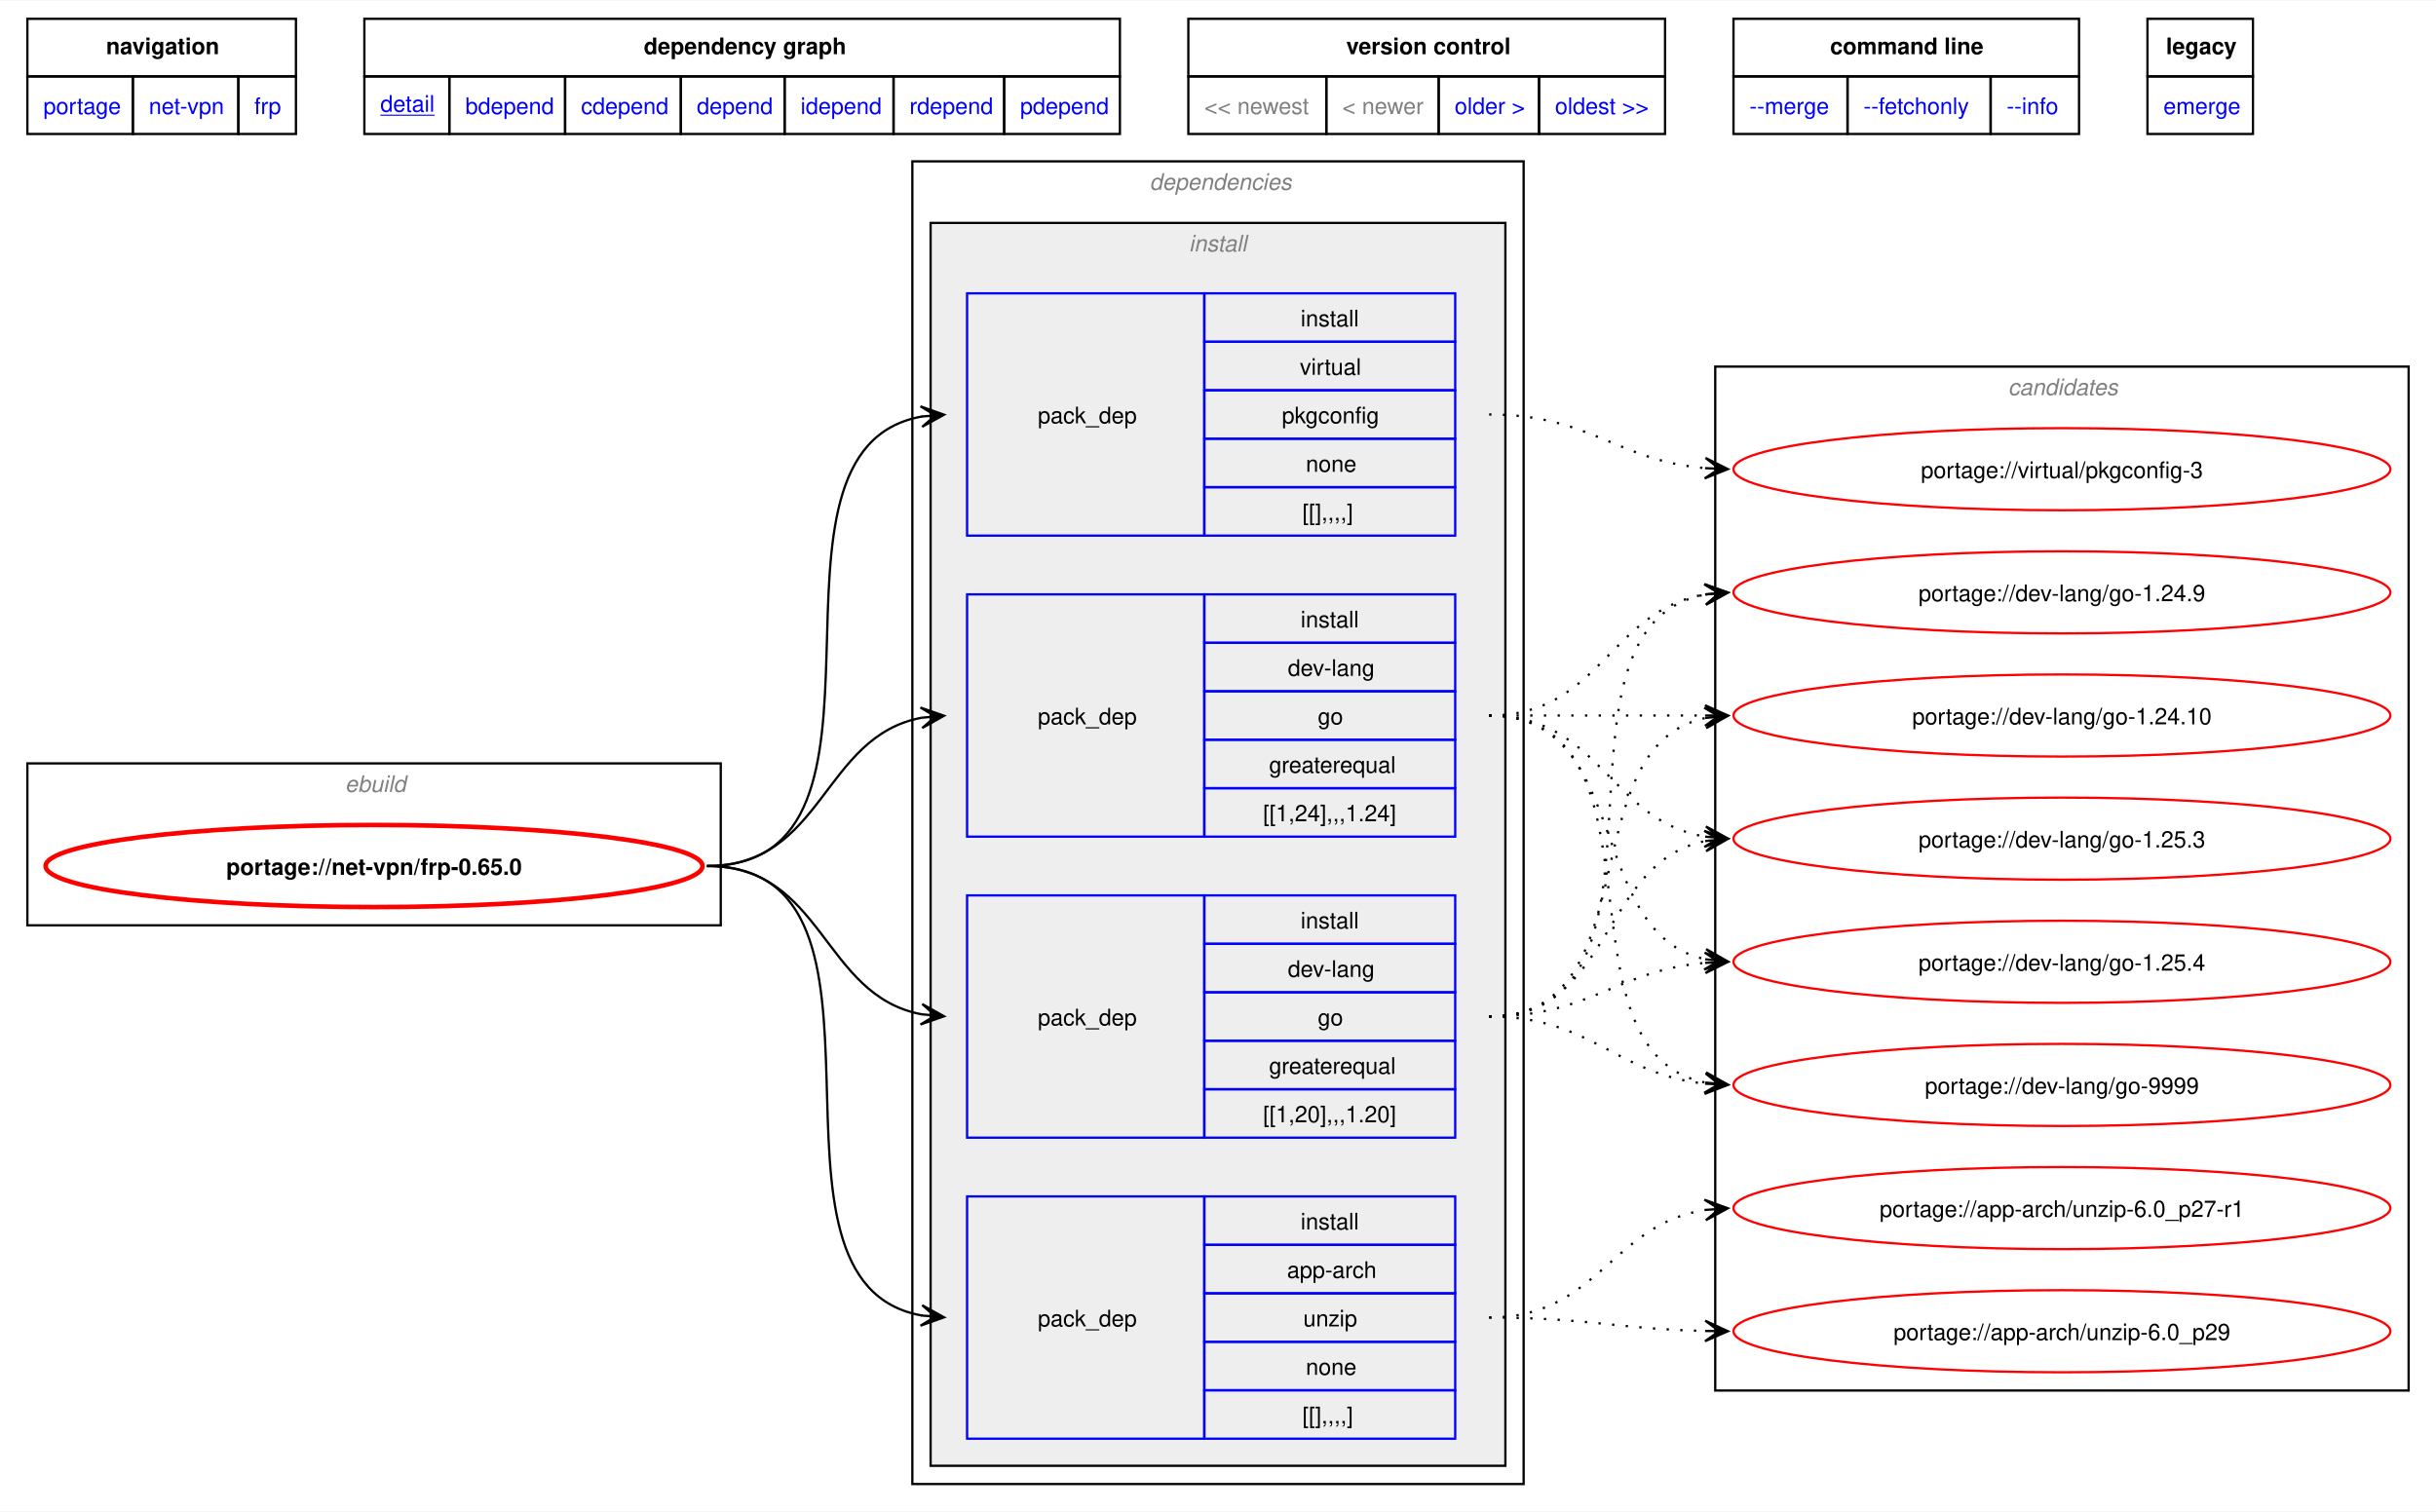
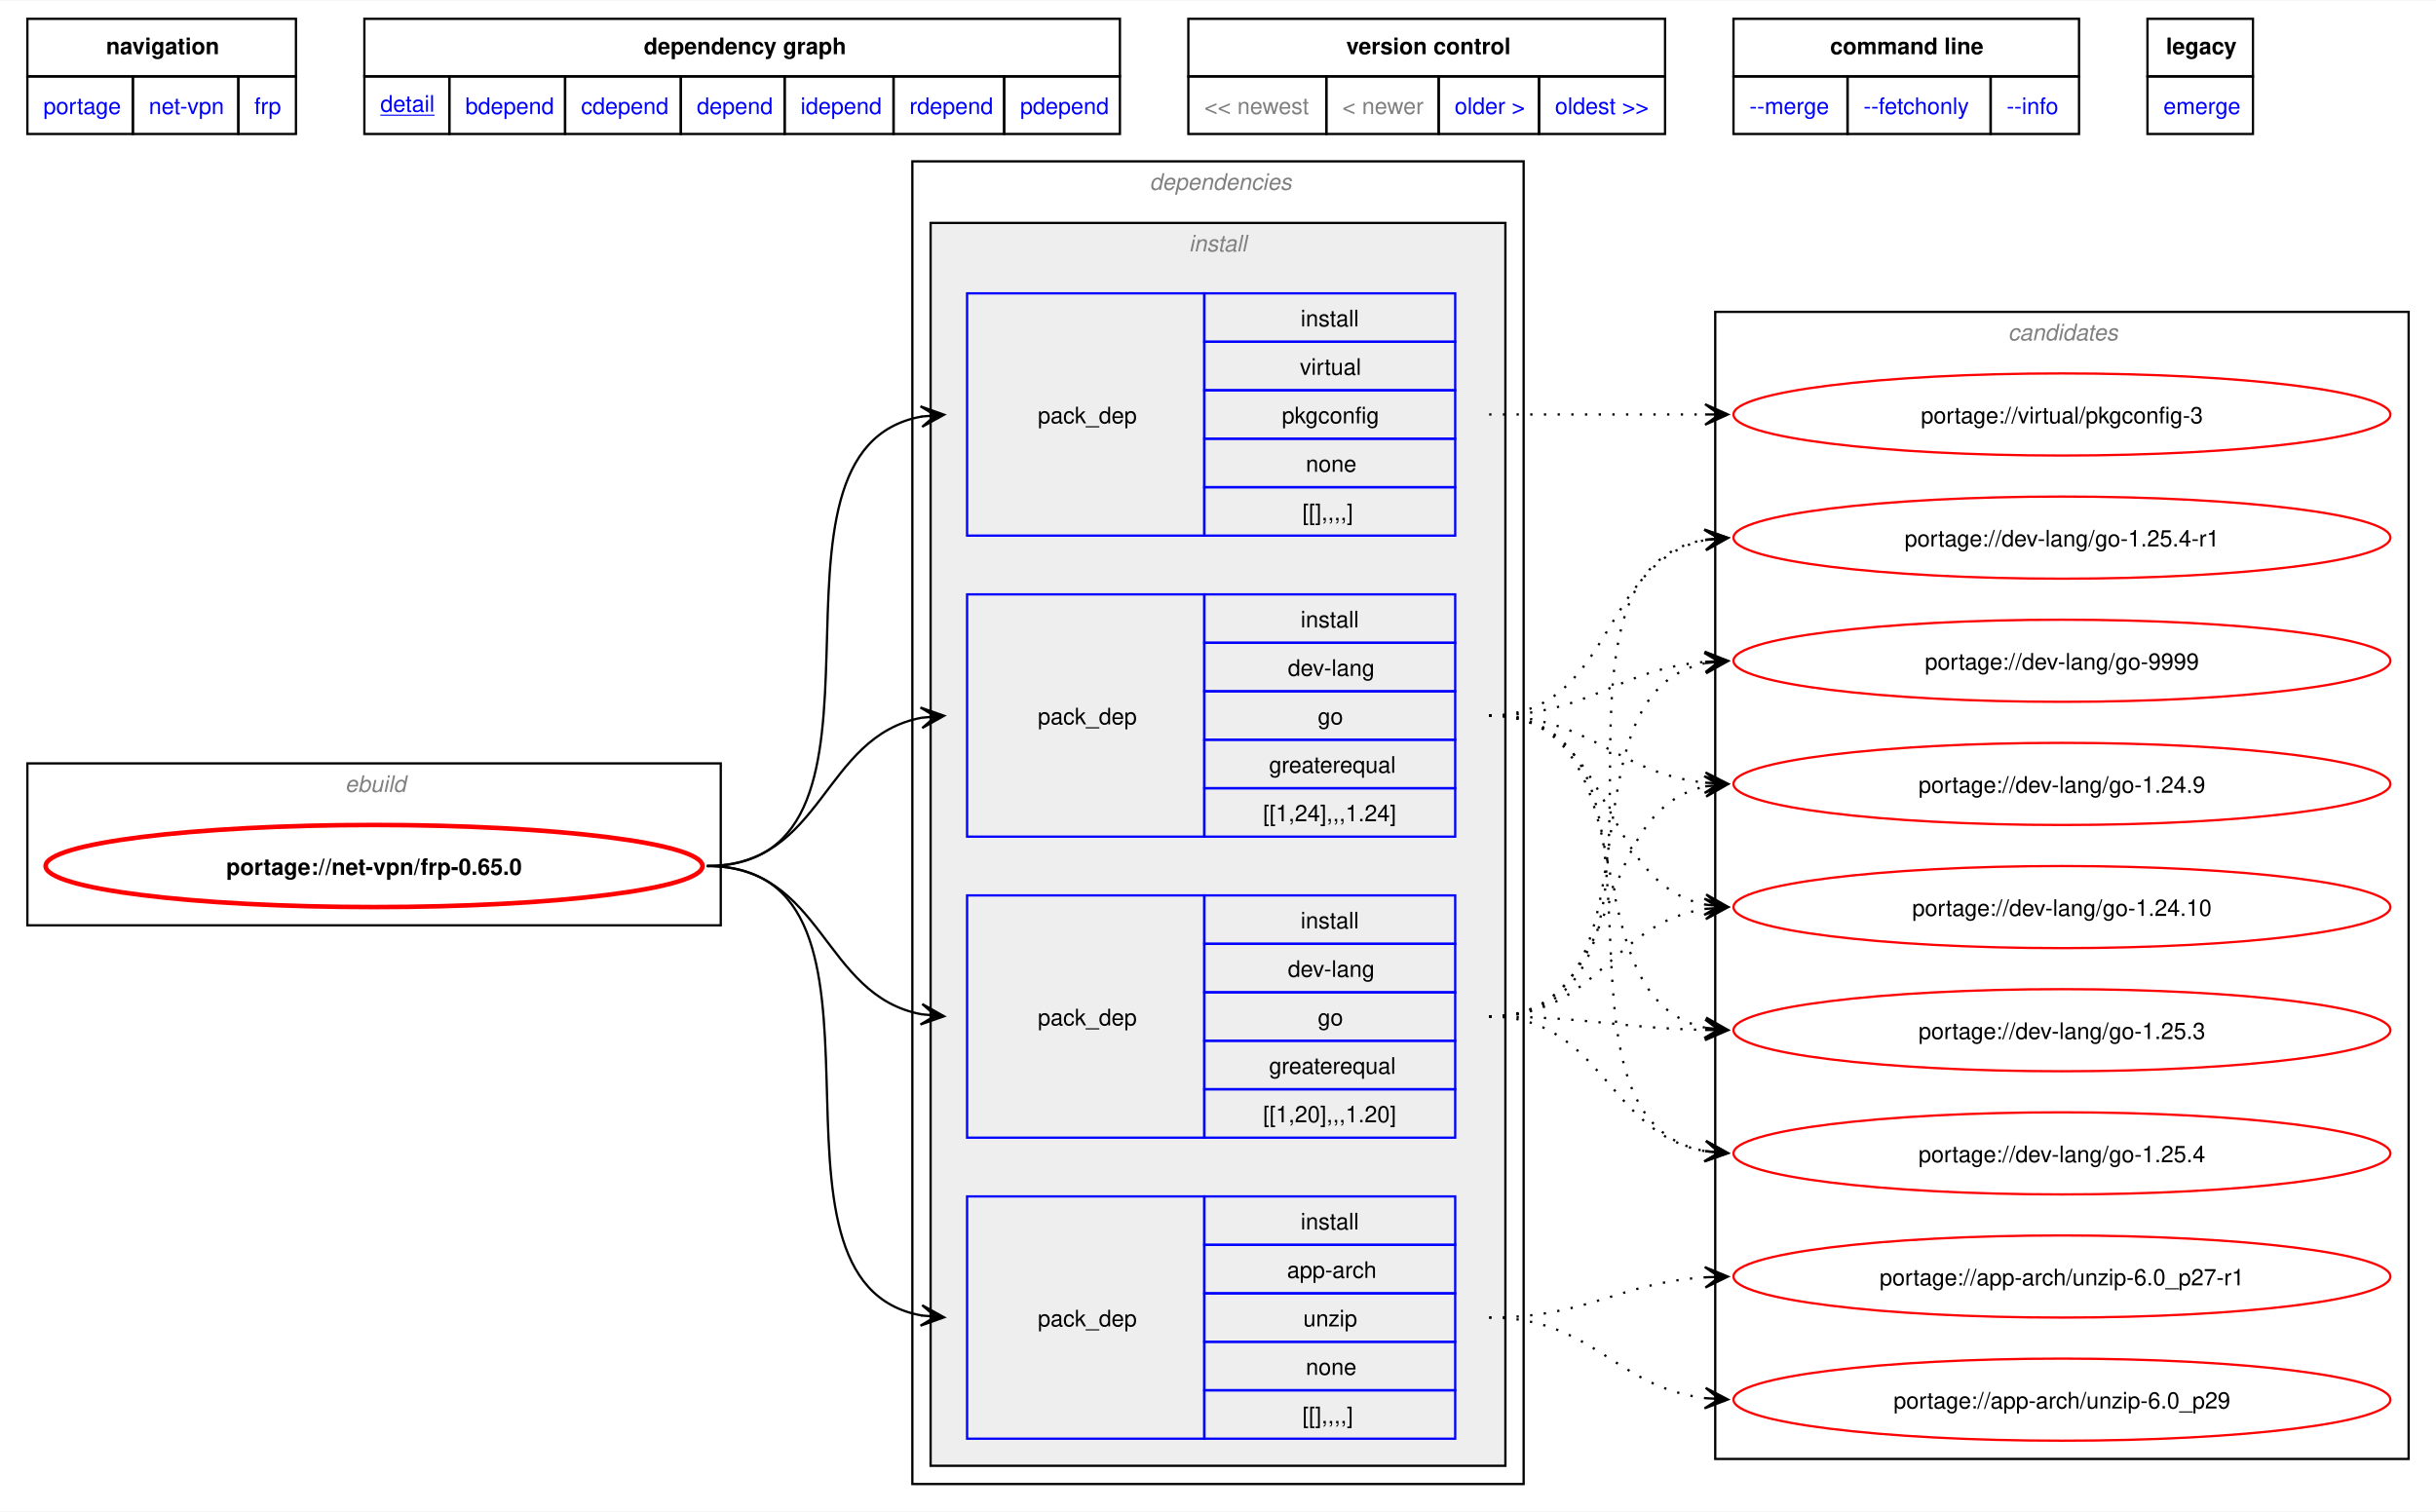
<svg xmlns="http://www.w3.org/2000/svg" xmlns:xlink="http://www.w3.org/1999/xlink" width="1068pt" height="663pt" viewBox="0.00 0.00 1068.00 662.50">
  <g id="graph0" class="graph" transform="scale(1 1) rotate(0) translate(4 658.5)">
    <polygon fill="white" stroke="none" points="-4,4 -4,-658.5 1064,-658.5 1064,4 -4,4" />
    <polygon fill="none" stroke="black" points="8,-625.25 8,-650.5 125.75,-650.5 125.75,-625.25 8,-625.25" />
    <text text-anchor="start" x="42.5" y="-635" font-family="Helvetica,sans-Serif" font-weight="bold" font-size="10.00">navigation</text>
    <polygon fill="none" stroke="black" points="155.75,-625.25 155.75,-650.5 487,-650.5 487,-625.25 155.75,-625.25" />
    <text text-anchor="start" x="278.25" y="-635" font-family="Helvetica,sans-Serif" font-weight="bold" font-size="10.00">dependency graph</text>
    <polygon fill="none" stroke="black" points="517,-625.25 517,-650.5 726,-650.5 726,-625.25 517,-625.25" />
    <text text-anchor="start" x="586.25" y="-635" font-family="Helvetica,sans-Serif" font-weight="bold" font-size="10.00">version control</text>
    <polygon fill="none" stroke="black" points="756,-625.25 756,-650.5 907.5,-650.5 907.5,-625.25 756,-625.25" />
    <text text-anchor="start" x="798.38" y="-635" font-family="Helvetica,sans-Serif" font-weight="bold" font-size="10.00">command line</text>
    <polygon fill="none" stroke="black" points="937.5,-625.25 937.5,-650.5 983.75,-650.5 983.75,-625.25 937.5,-625.25" />
    <text text-anchor="start" x="945.62" y="-635" font-family="Helvetica,sans-Serif" font-weight="bold" font-size="10.00">legacy</text>
    <g id="a_graph0_0">
      <a xlink:href="../index.html" xlink:title="repository">
        <polygon fill="none" stroke="black" points="8,-600 8,-625.25 54.25,-625.25 54.25,-600 8,-600" />
        <text text-anchor="start" x="15" y="-608.75" font-family="Helvetica,sans-Serif" font-size="10.00" fill="blue">portage</text>
      </a>
    </g>
    <g id="a_graph0_1">
      <a xlink:href="./index.html" xlink:title="repository">
        <polygon fill="none" stroke="black" points="54.25,-600 54.25,-625.25 100.5,-625.25 100.5,-600 54.25,-600" />
        <text text-anchor="start" x="61.25" y="-608.75" font-family="Helvetica,sans-Serif" font-size="10.00" fill="blue">net-vpn</text>
      </a>
    </g>
    <g id="a_graph0_2">
      <a xlink:href="./frp.html" xlink:title="repository">
        <polygon fill="none" stroke="black" points="100.5,-600 100.5,-625.25 125.75,-625.25 125.75,-600 100.5,-600" />
        <text text-anchor="start" x="107.5" y="-608.75" font-family="Helvetica,sans-Serif" font-size="10.00" fill="blue">frp</text>
      </a>
    </g>
    <g id="a_graph0_3">
      <a xlink:href="../net-vpn/frp-0.65.0.svg" xlink:title="portage://net-vpn/frp-0.65.0">
        <polygon fill="none" stroke="black" points="155.75,-600 155.75,-625.25 193,-625.25 193,-600 155.75,-600" />
        <text text-anchor="start" x="162.75" y="-609.75" font-family="Helvetica,sans-Serif" text-decoration="underline" font-size="10.00" fill="blue">detail</text>
      </a>
    </g>
    <g id="a_graph0_4">
      <a xlink:href="../net-vpn/frp-0.65.0-bdepend.svg" xlink:title="portage://net-vpn/frp-0.65.0">
        <polygon fill="none" stroke="black" points="193,-600 193,-625.25 243.75,-625.25 243.75,-600 193,-600" />
        <text text-anchor="start" x="200" y="-608.75" font-family="Helvetica,sans-Serif" font-size="10.00" fill="blue">bdepend</text>
      </a>
    </g>
    <g id="a_graph0_5">
      <a xlink:href="../net-vpn/frp-0.65.0-cdepend.svg" xlink:title="portage://net-vpn/frp-0.65.0">
        <polygon fill="none" stroke="black" points="243.75,-600 243.75,-625.25 294.5,-625.25 294.5,-600 243.75,-600" />
        <text text-anchor="start" x="250.75" y="-608.75" font-family="Helvetica,sans-Serif" font-size="10.00" fill="blue">cdepend</text>
      </a>
    </g>
    <g id="a_graph0_6">
      <a xlink:href="../net-vpn/frp-0.65.0-depend.svg" xlink:title="portage://net-vpn/frp-0.65.0">
        <polygon fill="none" stroke="black" points="294.5,-600 294.5,-625.25 340,-625.25 340,-600 294.5,-600" />
        <text text-anchor="start" x="301.5" y="-608.75" font-family="Helvetica,sans-Serif" font-size="10.00" fill="blue">depend</text>
      </a>
    </g>
    <g id="a_graph0_7">
      <a xlink:href="../net-vpn/frp-0.65.0-idepend.svg" xlink:title="portage://net-vpn/frp-0.65.0">
        <polygon fill="none" stroke="black" points="340,-600 340,-625.25 387.75,-625.25 387.75,-600 340,-600" />
        <text text-anchor="start" x="347" y="-608.75" font-family="Helvetica,sans-Serif" font-size="10.00" fill="blue">idepend</text>
      </a>
    </g>
    <g id="a_graph0_8">
      <a xlink:href="../net-vpn/frp-0.65.0-rdepend.svg" xlink:title="portage://net-vpn/frp-0.65.0">
        <polygon fill="none" stroke="black" points="387.75,-600 387.75,-625.25 436.25,-625.25 436.25,-600 387.75,-600" />
        <text text-anchor="start" x="394.75" y="-608.75" font-family="Helvetica,sans-Serif" font-size="10.00" fill="blue">rdepend</text>
      </a>
    </g>
    <g id="a_graph0_9">
      <a xlink:href="../net-vpn/frp-0.65.0-pdepend.svg" xlink:title="portage://net-vpn/frp-0.65.0">
        <polygon fill="none" stroke="black" points="436.25,-600 436.25,-625.25 487,-625.25 487,-600 436.25,-600" />
        <text text-anchor="start" x="443.25" y="-608.75" font-family="Helvetica,sans-Serif" font-size="10.00" fill="blue">pdepend</text>
      </a>
    </g>
    <polygon fill="none" stroke="black" points="517,-600 517,-625.25 577.5,-625.25 577.5,-600 517,-600" />
    <text text-anchor="start" x="524" y="-608.75" font-family="Helvetica,sans-Serif" font-size="10.00" fill="gray">&lt;&lt; newest</text>
    <polygon fill="none" stroke="black" points="577.5,-600 577.5,-625.25 626.75,-625.25 626.75,-600 577.5,-600" />
    <text text-anchor="start" x="584.5" y="-608.75" font-family="Helvetica,sans-Serif" font-size="10.00" fill="gray">&lt; newer</text>
    <g id="a_graph0_10">
      <a xlink:href="../net-vpn/frp-0.61.1.svg" xlink:title="portage://net-vpn/frp-0.61.1">
        <polygon fill="none" stroke="black" points="626.75,-600 626.75,-625.25 670.75,-625.25 670.75,-600 626.75,-600" />
        <text text-anchor="start" x="633.75" y="-608.75" font-family="Helvetica,sans-Serif" font-size="10.00" fill="blue">older &gt;</text>
      </a>
    </g>
    <g id="a_graph0_11">
      <a xlink:href="../net-vpn/frp-0.56.0.svg" xlink:title="portage://net-vpn/frp-0.56.0">
        <polygon fill="none" stroke="black" points="670.75,-600 670.75,-625.25 726,-625.25 726,-600 670.75,-600" />
        <text text-anchor="start" x="677.75" y="-608.75" font-family="Helvetica,sans-Serif" font-size="10.00" fill="blue">oldest &gt;&gt;</text>
      </a>
    </g>
    <g id="a_graph0_12">
      <a xlink:href="../net-vpn/frp-0.65.0-merge.svg" xlink:title="portage://net-vpn/frp-0.65.0">
        <polygon fill="none" stroke="black" points="756,-600 756,-625.25 806,-625.25 806,-600 756,-600" />
        <text text-anchor="start" x="763" y="-608.75" font-family="Helvetica,sans-Serif" font-size="10.00" fill="blue">--merge </text>
      </a>
    </g>
    <g id="a_graph0_13">
      <a xlink:href="../net-vpn/frp-0.65.0-fetchonly.svg" xlink:title="portage://net-vpn/frp-0.65.0">
        <polygon fill="none" stroke="black" points="806,-600 806,-625.25 868.75,-625.25 868.75,-600 806,-600" />
        <text text-anchor="start" x="813" y="-608.75" font-family="Helvetica,sans-Serif" font-size="10.00" fill="blue">--fetchonly </text>
      </a>
    </g>
    <g id="a_graph0_14">
      <a xlink:href="../net-vpn/frp-0.65.0-info.svg" xlink:title="portage://net-vpn/frp-0.65.0">
        <polygon fill="none" stroke="black" points="868.75,-600 868.75,-625.25 907.5,-625.25 907.5,-600 868.75,-600" />
        <text text-anchor="start" x="875.75" y="-608.75" font-family="Helvetica,sans-Serif" font-size="10.00" fill="blue">--info </text>
      </a>
    </g>
    <g id="a_graph0_15">
      <a xlink:href="../net-vpn/frp-0.65.0-emerge.svg" xlink:title="portage://net-vpn/frp-0.65.0">
        <polygon fill="none" stroke="black" points="937.5,-600 937.5,-625.25 983.75,-625.25 983.75,-600 937.5,-600" />
        <text text-anchor="start" x="944.5" y="-608.75" font-family="Helvetica,sans-Serif" font-size="10.00" fill="blue">emerge</text>
      </a>
    </g>
    <g id="clust1" class="cluster">
      <polygon fill="none" stroke="black" points="8,-253 8,-324 312,-324 312,-253 8,-253" />
      <text text-anchor="start" x="147.25" y="-311.5" font-family="Helvetica,sans-Serif" font-style="italic" font-size="10.00" fill="gray">ebuild</text>
    </g>
    <g id="clust2" class="cluster">
      <polygon fill="none" stroke="black" points="396,-8 396,-588 664,-588 664,-8 396,-8" />
      <text text-anchor="start" x="500" y="-575.5" font-family="Helvetica,sans-Serif" font-style="italic" font-size="10.00" fill="gray">dependencies</text>
    </g>
    <g id="clust3" class="cluster">
      <polygon fill="#eeeeee" stroke="black" points="404,-16 404,-561 656,-561 656,-16 404,-16" />
      <text text-anchor="start" x="517.25" y="-548.5" font-family="Helvetica,sans-Serif" font-style="italic" font-size="10.00" fill="gray">install</text>
    </g>
    <g id="clust10" class="cluster">
-       <polygon fill="none" stroke="black" points="748,-49 748,-498 1052,-498 1052,-49 748,-49" />
-       <text text-anchor="start" x="876.38" y="-485.5" font-family="Helvetica,sans-Serif" font-style="italic" font-size="10.00" fill="gray">candidates</text>
+       <polygon fill="none" stroke="black" points="748,-19 748,-522 1052,-522 1052,-19 748,-19" />
+       <text text-anchor="start" x="876.38" y="-509.5" font-family="Helvetica,sans-Serif" font-style="italic" font-size="10.00" fill="gray">candidates</text>
    </g>
    <g id="node1" class="node">
      <g id="a_node1">
        <a xlink:href="../net-vpn/frp-0.65.0.svg" xlink:title="portage://net-vpn/frp-0.65.0">
          <ellipse fill="none" stroke="red" stroke-width="2" cx="160" cy="-279" rx="144" ry="18" />
          <text text-anchor="middle" x="160" y="-275.12" font-family="Helvetica,sans-Serif" font-weight="bold" font-size="10.00">portage://net-vpn/frp-0.65.0</text>
        </a>
      </g>
    </g>
    <g id="node2" class="node">
      <polygon fill="none" stroke="blue" points="420,-27.88 420,-134.12 524,-134.12 524,-27.88 420,-27.88" />
      <text text-anchor="start" x="451" y="-77.12" font-family="Helvetica,sans-Serif" font-size="10.00">pack_dep</text>
      <polygon fill="none" stroke="blue" points="524,-112.88 524,-134.12 634,-134.12 634,-112.88 524,-112.88" />
      <text text-anchor="start" x="566.25" y="-119.62" font-family="Helvetica,sans-Serif" font-size="10.00">install</text>
      <polygon fill="none" stroke="blue" points="524,-91.62 524,-112.88 634,-112.88 634,-91.62 524,-91.62" />
      <text text-anchor="start" x="560.25" y="-98.38" font-family="Helvetica,sans-Serif" font-size="10.00">app-arch</text>
      <polygon fill="none" stroke="blue" points="524,-70.38 524,-91.62 634,-91.62 634,-70.38 524,-70.38" />
      <text text-anchor="start" x="567.38" y="-77.12" font-family="Helvetica,sans-Serif" font-size="10.00">unzip</text>
      <polygon fill="none" stroke="blue" points="524,-49.12 524,-70.38 634,-70.38 634,-49.12 524,-49.12" />
      <text text-anchor="start" x="568.5" y="-55.88" font-family="Helvetica,sans-Serif" font-size="10.00">none</text>
      <polygon fill="none" stroke="blue" points="524,-27.88 524,-49.12 634,-49.12 634,-27.88 524,-27.88" />
      <text text-anchor="start" x="567" y="-34.62" font-family="Helvetica,sans-Serif" font-size="10.00">[[],,,,]</text>
    </g>
    <g id="edge1" class="edge">
      <path fill="none" stroke="black" d="M305.98,-279C401.72,-279 318.53,-96.17 400.3,-81.88" />
      <polygon fill="black" stroke="black" points="409.9,-81.1 400.3,-86.4 406.13,-81.41 399.93,-81.91 399.93,-81.91 399.93,-81.91 406.13,-81.41 399.56,-77.43 409.9,-81.1" />
    </g>
    <g id="node3" class="node">
      <polygon fill="none" stroke="blue" points="420,-159.88 420,-266.12 524,-266.12 524,-159.88 420,-159.88" />
      <text text-anchor="start" x="451" y="-209.12" font-family="Helvetica,sans-Serif" font-size="10.00">pack_dep</text>
      <polygon fill="none" stroke="blue" points="524,-244.88 524,-266.12 634,-266.12 634,-244.88 524,-244.88" />
      <text text-anchor="start" x="566.25" y="-251.62" font-family="Helvetica,sans-Serif" font-size="10.00">install</text>
      <polygon fill="none" stroke="blue" points="524,-223.62 524,-244.88 634,-244.88 634,-223.62 524,-223.62" />
      <text text-anchor="start" x="560.62" y="-230.38" font-family="Helvetica,sans-Serif" font-size="10.00">dev-lang</text>
      <polygon fill="none" stroke="blue" points="524,-202.38 524,-223.62 634,-223.62 634,-202.38 524,-202.38" />
      <text text-anchor="start" x="573.75" y="-209.12" font-family="Helvetica,sans-Serif" font-size="10.00">go</text>
      <polygon fill="none" stroke="blue" points="524,-181.12 524,-202.38 634,-202.38 634,-181.12 524,-181.12" />
      <text text-anchor="start" x="552.38" y="-187.88" font-family="Helvetica,sans-Serif" font-size="10.00">greaterequal</text>
      <polygon fill="none" stroke="blue" points="524,-159.88 524,-181.12 634,-181.12 634,-159.88 524,-159.88" />
      <text text-anchor="start" x="549.75" y="-166.62" font-family="Helvetica,sans-Serif" font-size="10.00">[[1,20],,,1.20]</text>
    </g>
    <g id="edge2" class="edge">
      <path fill="none" stroke="black" d="M305.98,-279C357.16,-279 356.38,-222.19 400.05,-213.98" />
      <polygon fill="black" stroke="black" points="409.9,-213.11 400.34,-218.48 406.13,-213.44 399.94,-213.99 399.94,-213.99 399.94,-213.99 406.13,-213.44 399.54,-209.51 409.9,-213.11" />
    </g>
    <g id="node4" class="node">
      <polygon fill="none" stroke="blue" points="420,-291.88 420,-398.12 524,-398.12 524,-291.88 420,-291.88" />
      <text text-anchor="start" x="451" y="-341.12" font-family="Helvetica,sans-Serif" font-size="10.00">pack_dep</text>
      <polygon fill="none" stroke="blue" points="524,-376.88 524,-398.12 634,-398.12 634,-376.88 524,-376.88" />
      <text text-anchor="start" x="566.25" y="-383.62" font-family="Helvetica,sans-Serif" font-size="10.00">install</text>
      <polygon fill="none" stroke="blue" points="524,-355.62 524,-376.88 634,-376.88 634,-355.62 524,-355.62" />
      <text text-anchor="start" x="560.62" y="-362.38" font-family="Helvetica,sans-Serif" font-size="10.00">dev-lang</text>
      <polygon fill="none" stroke="blue" points="524,-334.38 524,-355.62 634,-355.62 634,-334.38 524,-334.38" />
      <text text-anchor="start" x="573.75" y="-341.12" font-family="Helvetica,sans-Serif" font-size="10.00">go</text>
      <polygon fill="none" stroke="blue" points="524,-313.12 524,-334.38 634,-334.38 634,-313.12 524,-313.12" />
      <text text-anchor="start" x="552.38" y="-319.88" font-family="Helvetica,sans-Serif" font-size="10.00">greaterequal</text>
      <polygon fill="none" stroke="blue" points="524,-291.88 524,-313.12 634,-313.12 634,-291.88 524,-291.88" />
      <text text-anchor="start" x="549.75" y="-298.62" font-family="Helvetica,sans-Serif" font-size="10.00">[[1,24],,,1.24]</text>
    </g>
    <g id="edge3" class="edge">
      <path fill="none" stroke="black" d="M305.98,-279C357.16,-279 356.38,-335.81 400.05,-344.02" />
      <polygon fill="black" stroke="black" points="409.9,-344.89 399.54,-348.49 406.13,-344.56 399.94,-344.01 399.94,-344.01 399.94,-344.01 406.13,-344.56 400.34,-339.52 409.9,-344.89" />
    </g>
    <g id="node5" class="node">
      <polygon fill="none" stroke="blue" points="420,-423.88 420,-530.12 524,-530.12 524,-423.88 420,-423.88" />
      <text text-anchor="start" x="451" y="-473.12" font-family="Helvetica,sans-Serif" font-size="10.00">pack_dep</text>
      <polygon fill="none" stroke="blue" points="524,-508.88 524,-530.12 634,-530.12 634,-508.88 524,-508.88" />
      <text text-anchor="start" x="566.25" y="-515.62" font-family="Helvetica,sans-Serif" font-size="10.00">install</text>
      <polygon fill="none" stroke="blue" points="524,-487.62 524,-508.88 634,-508.88 634,-487.62 524,-487.62" />
      <text text-anchor="start" x="565.88" y="-494.38" font-family="Helvetica,sans-Serif" font-size="10.00">virtual</text>
      <polygon fill="none" stroke="blue" points="524,-466.38 524,-487.62 634,-487.62 634,-466.38 524,-466.38" />
      <text text-anchor="start" x="558" y="-473.12" font-family="Helvetica,sans-Serif" font-size="10.00">pkgconfig</text>
      <polygon fill="none" stroke="blue" points="524,-445.12 524,-466.38 634,-466.38 634,-445.12 524,-445.12" />
      <text text-anchor="start" x="568.5" y="-451.88" font-family="Helvetica,sans-Serif" font-size="10.00">none</text>
      <polygon fill="none" stroke="blue" points="524,-423.88 524,-445.12 634,-445.12 634,-423.88 524,-423.88" />
      <text text-anchor="start" x="567" y="-430.62" font-family="Helvetica,sans-Serif" font-size="10.00">[[],,,,]</text>
    </g>
    <g id="edge4" class="edge">
      <path fill="none" stroke="black" d="M305.98,-279C401.72,-279 318.53,-461.83 400.3,-476.12" />
      <polygon fill="black" stroke="black" points="409.9,-476.9 399.56,-480.57 406.13,-476.59 399.93,-476.09 399.93,-476.09 399.93,-476.09 406.13,-476.59 400.3,-471.6 409.9,-476.9" />
    </g>
    <g id="node6" class="node">
      <g id="a_node6">
        <a xlink:href="../app-arch/unzip-6.0_p29.svg" xlink:title="portage://app-arch/unzip-6.0_p29">
-           <ellipse fill="none" stroke="red" cx="900" cy="-75" rx="144" ry="18" />
-           <text text-anchor="middle" x="900" y="-71.12" font-family="Helvetica,sans-Serif" font-size="10.00">portage://app-arch/unzip-6.0_p29</text>
+           <ellipse fill="none" stroke="red" cx="900" cy="-45" rx="144" ry="18" />
+           <text text-anchor="middle" x="900" y="-41.12" font-family="Helvetica,sans-Serif" font-size="10.00">portage://app-arch/unzip-6.0_p29</text>
        </a>
      </g>
    </g>
    <g id="edge5" class="edge">
-       <path fill="none" stroke="black" stroke-dasharray="1,5" d="M648.89,-81C692.15,-81 705.49,-75.94 743.84,-75.11" />
-       <polygon fill="black" stroke="black" points="753.55,-75.01 743.6,-79.62 749.77,-75.05 743.55,-75.12 743.55,-75.12 743.55,-75.12 749.77,-75.05 743.5,-70.62 753.55,-75.01" />
+       <path fill="none" stroke="black" stroke-dasharray="1,5" d="M648.89,-81C694.61,-81 703.75,-50.53 743.61,-45.66" />
+       <polygon fill="black" stroke="black" points="753.55,-45.07 743.83,-50.15 749.77,-45.29 743.57,-45.66 743.57,-45.66 743.57,-45.66 749.77,-45.29 743.3,-41.17 753.55,-45.07" />
    </g>
    <g id="node7" class="node">
      <g id="a_node7">
        <a xlink:href="../app-arch/unzip-6.0_p27-r1.svg" xlink:title="portage://app-arch/unzip-6.0_p27-r1">
-           <ellipse fill="none" stroke="red" cx="900" cy="-129" rx="144" ry="18" />
-           <text text-anchor="middle" x="900" y="-125.12" font-family="Helvetica,sans-Serif" font-size="10.00">portage://app-arch/unzip-6.0_p27-r1</text>
+           <ellipse fill="none" stroke="red" cx="900" cy="-99" rx="144" ry="18" />
+           <text text-anchor="middle" x="900" y="-95.12" font-family="Helvetica,sans-Serif" font-size="10.00">portage://app-arch/unzip-6.0_p27-r1</text>
        </a>
      </g>
    </g>
    <g id="edge6" class="edge">
-       <path fill="none" stroke="black" stroke-dasharray="1,5" d="M648.89,-81C696.62,-81 702.43,-121.97 743.77,-128.21" />
-       <polygon fill="black" stroke="black" points="753.55,-128.91 743.25,-132.68 749.78,-128.64 743.58,-128.19 743.58,-128.19 743.58,-128.19 749.78,-128.64 743.9,-123.7 753.55,-128.91" />
+       <path fill="none" stroke="black" stroke-dasharray="1,5" d="M648.89,-81C692.7,-81 705.07,-96.17 743.73,-98.66" />
+       <polygon fill="black" stroke="black" points="753.55,-98.96 743.41,-103.15 749.77,-98.84 743.55,-98.65 743.55,-98.65 743.55,-98.65 749.77,-98.84 743.69,-94.15 753.55,-98.96" />
    </g>
    <g id="node8" class="node">
      <g id="a_node8">
        <a xlink:href="../dev-lang/go-9999.svg" xlink:title="portage://dev-lang/go-9999">
-           <ellipse fill="none" stroke="red" cx="900" cy="-183" rx="144" ry="18" />
-           <text text-anchor="middle" x="900" y="-179.12" font-family="Helvetica,sans-Serif" font-size="10.00">portage://dev-lang/go-9999</text>
+           <ellipse fill="none" stroke="red" cx="900" cy="-369" rx="144" ry="18" />
+           <text text-anchor="middle" x="900" y="-365.12" font-family="Helvetica,sans-Serif" font-size="10.00">portage://dev-lang/go-9999</text>
        </a>
      </g>
    </g>
    <g id="edge7" class="edge">
-       <path fill="none" stroke="black" stroke-dasharray="1,5" d="M648.89,-213C693.98,-213 704.35,-187.5 744.01,-183.52" />
-       <polygon fill="black" stroke="black" points="753.55,-183.06 743.78,-188.04 749.77,-183.24 743.56,-183.54 743.56,-183.54 743.56,-183.54 749.77,-183.24 743.34,-179.05 753.55,-183.06" />
+       <path fill="none" stroke="black" stroke-dasharray="1,5" d="M648.89,-213C728.75,-213 676.44,-354.72 743.91,-368" />
+       <polygon fill="black" stroke="black" points="753.55,-368.89 743.18,-372.46 749.79,-368.54 743.59,-367.97 743.59,-367.97 743.59,-367.97 749.79,-368.54 744.01,-363.49 753.55,-368.89" />
    </g>
    <g id="node9" class="node">
      <g id="a_node9">
-         <a xlink:href="../dev-lang/go-1.25.4.svg" xlink:title="portage://dev-lang/go-1.25.4">
-           <ellipse fill="none" stroke="red" cx="900" cy="-237" rx="144" ry="18" />
-           <text text-anchor="middle" x="900" y="-233.12" font-family="Helvetica,sans-Serif" font-size="10.00">portage://dev-lang/go-1.25.4</text>
+         <a xlink:href="../dev-lang/go-1.25.4-r1.svg" xlink:title="portage://dev-lang/go-1.25.4-r1">
+           <ellipse fill="none" stroke="red" cx="900" cy="-423" rx="144" ry="18" />
+           <text text-anchor="middle" x="900" y="-419.12" font-family="Helvetica,sans-Serif" font-size="10.00">portage://dev-lang/go-1.25.4-r1</text>
        </a>
      </g>
    </g>
    <g id="edge8" class="edge">
-       <path fill="none" stroke="black" stroke-dasharray="1,5" d="M648.89,-213C693.18,-213 704.72,-233.22 743.63,-236.54" />
-       <polygon fill="black" stroke="black" points="753.55,-236.95 743.37,-241.03 749.77,-236.79 743.56,-236.54 743.56,-236.54 743.56,-236.54 749.77,-236.79 743.74,-232.04 753.55,-236.95" />
+       <path fill="none" stroke="black" stroke-dasharray="1,5" d="M648.89,-213C749.43,-213 657.8,-407.31 743.7,-422.11" />
+       <polygon fill="black" stroke="black" points="753.55,-422.9 743.22,-426.59 749.78,-422.6 743.58,-422.1 743.58,-422.1 743.58,-422.1 749.78,-422.6 743.94,-417.61 753.55,-422.9" />
    </g>
    <g id="node10" class="node">
      <g id="a_node10">
-         <a xlink:href="../dev-lang/go-1.25.3.svg" xlink:title="portage://dev-lang/go-1.25.3">
-           <ellipse fill="none" stroke="red" cx="900" cy="-291" rx="144" ry="18" />
-           <text text-anchor="middle" x="900" y="-287.12" font-family="Helvetica,sans-Serif" font-size="10.00">portage://dev-lang/go-1.25.3</text>
+         <a xlink:href="../dev-lang/go-1.25.4.svg" xlink:title="portage://dev-lang/go-1.25.4">
+           <ellipse fill="none" stroke="red" cx="900" cy="-153" rx="144" ry="18" />
+           <text text-anchor="middle" x="900" y="-149.12" font-family="Helvetica,sans-Serif" font-size="10.00">portage://dev-lang/go-1.25.4</text>
        </a>
      </g>
    </g>
    <g id="edge9" class="edge">
-       <path fill="none" stroke="black" stroke-dasharray="1,5" d="M648.89,-213C703.34,-213 697.5,-280.7 743.71,-289.96" />
-       <polygon fill="black" stroke="black" points="753.55,-290.89 743.17,-294.43 749.79,-290.53 743.6,-289.95 743.6,-289.95 743.6,-289.95 749.79,-290.53 744.02,-285.47 753.55,-290.89" />
+       <path fill="none" stroke="black" stroke-dasharray="1,5" d="M648.89,-213C698.96,-213 700.71,-161.58 743.61,-153.94" />
+       <polygon fill="black" stroke="black" points="753.55,-153.1 743.97,-158.43 749.78,-153.42 743.59,-153.94 743.59,-153.94 743.59,-153.94 749.78,-153.42 743.21,-149.46 753.55,-153.1" />
    </g>
    <g id="node11" class="node">
      <g id="a_node11">
-         <a xlink:href="../dev-lang/go-1.24.10.svg" xlink:title="portage://dev-lang/go-1.24.10">
-           <ellipse fill="none" stroke="red" cx="900" cy="-345" rx="144" ry="18" />
-           <text text-anchor="middle" x="900" y="-341.12" font-family="Helvetica,sans-Serif" font-size="10.00">portage://dev-lang/go-1.24.10</text>
+         <a xlink:href="../dev-lang/go-1.25.3.svg" xlink:title="portage://dev-lang/go-1.25.3">
+           <ellipse fill="none" stroke="red" cx="900" cy="-207" rx="144" ry="18" />
+           <text text-anchor="middle" x="900" y="-203.12" font-family="Helvetica,sans-Serif" font-size="10.00">portage://dev-lang/go-1.25.3</text>
        </a>
      </g>
    </g>
    <g id="edge10" class="edge">
-       <path fill="none" stroke="black" stroke-dasharray="1,5" d="M648.89,-213C720.13,-213 683.92,-331.45 743.83,-343.94" />
-       <polygon fill="black" stroke="black" points="753.55,-344.88 743.16,-348.39 749.79,-344.52 743.6,-343.91 743.6,-343.91 743.6,-343.91 749.79,-344.52 744.04,-339.44 753.55,-344.88" />
+       <path fill="none" stroke="black" stroke-dasharray="1,5" d="M648.89,-213C692.15,-213 705.49,-207.94 743.84,-207.11" />
+       <polygon fill="black" stroke="black" points="753.55,-207.01 743.6,-211.62 749.77,-207.05 743.55,-207.12 743.55,-207.12 743.55,-207.12 749.77,-207.05 743.5,-202.62 753.55,-207.01" />
    </g>
    <g id="node12" class="node">
      <g id="a_node12">
-         <a xlink:href="../dev-lang/go-1.24.9.svg" xlink:title="portage://dev-lang/go-1.24.9">
-           <ellipse fill="none" stroke="red" cx="900" cy="-399" rx="144" ry="18" />
-           <text text-anchor="middle" x="900" y="-395.12" font-family="Helvetica,sans-Serif" font-size="10.00">portage://dev-lang/go-1.24.9</text>
+         <a xlink:href="../dev-lang/go-1.24.10.svg" xlink:title="portage://dev-lang/go-1.24.10">
+           <ellipse fill="none" stroke="red" cx="900" cy="-261" rx="144" ry="18" />
+           <text text-anchor="middle" x="900" y="-257.12" font-family="Helvetica,sans-Serif" font-size="10.00">portage://dev-lang/go-1.24.10</text>
        </a>
      </g>
    </g>
    <g id="edge11" class="edge">
-       <path fill="none" stroke="black" stroke-dasharray="1,5" d="M648.89,-213C740.11,-213 666.26,-384.06 743.94,-398.09" />
-       <polygon fill="black" stroke="black" points="753.55,-398.9 743.21,-402.54 749.78,-398.58 743.59,-398.06 743.59,-398.06 743.59,-398.06 749.78,-398.58 743.97,-393.57 753.55,-398.9" />
-     </g>
-     <g id="edge12" class="edge">
-       <path fill="none" stroke="black" stroke-dasharray="1,5" d="M648.89,-345C730.87,-345 674.62,-197.83 743.64,-184.03" />
-       <polygon fill="black" stroke="black" points="753.55,-183.11 744.01,-188.52 749.79,-183.46 743.6,-184.04 743.6,-184.04 743.6,-184.04 749.79,-183.46 743.18,-179.56 753.55,-183.11" />
-     </g>
-     <g id="edge13" class="edge">
-       <path fill="none" stroke="black" stroke-dasharray="1,5" d="M648.89,-345C712.17,-345 690.57,-249.29 743.9,-238.07" />
-       <polygon fill="black" stroke="black" points="753.55,-237.12 744.04,-242.58 749.79,-237.49 743.6,-238.1 743.6,-238.1 743.6,-238.1 749.79,-237.49 743.16,-233.62 753.55,-237.12" />
-     </g>
-     <g id="edge14" class="edge">
-       <path fill="none" stroke="black" stroke-dasharray="1,5" d="M648.89,-345C697.79,-345 701.62,-298.72 743.83,-291.85" />
-       <polygon fill="black" stroke="black" points="753.55,-291.09 743.93,-296.35 749.78,-291.39 743.58,-291.87 743.58,-291.87 743.58,-291.87 749.78,-291.39 743.23,-287.38 753.55,-291.09" />
-     </g>
-     <g id="edge15" class="edge">
-       <path fill="none" stroke="black" stroke-dasharray="1,5" d="M648.89,-345C692.08,-345 705.54,-345 743.86,-345" />
-       <polygon fill="black" stroke="black" points="753.55,-345 743.55,-349.5 749.77,-345 743.55,-345 743.55,-345 743.55,-345 749.77,-345 743.55,-340.5 753.55,-345" />
-     </g>
-     <g id="edge16" class="edge">
-       <path fill="none" stroke="black" stroke-dasharray="1,5" d="M648.89,-345C697.79,-345 701.62,-391.28 743.83,-398.15" />
-       <polygon fill="black" stroke="black" points="753.55,-398.91 743.23,-402.62 749.78,-398.61 743.58,-398.13 743.58,-398.13 743.58,-398.13 749.78,-398.61 743.93,-393.65 753.55,-398.91" />
+       <path fill="none" stroke="black" stroke-dasharray="1,5" d="M648.89,-213C696.62,-213 702.43,-253.97 743.77,-260.21" />
+       <polygon fill="black" stroke="black" points="753.55,-260.91 743.25,-264.68 749.78,-260.64 743.58,-260.19 743.58,-260.19 743.58,-260.19 749.78,-260.64 743.9,-255.7 753.55,-260.91" />
    </g>
    <g id="node13" class="node">
      <g id="a_node13">
+         <a xlink:href="../dev-lang/go-1.24.9.svg" xlink:title="portage://dev-lang/go-1.24.9">
+           <ellipse fill="none" stroke="red" cx="900" cy="-315" rx="144" ry="18" />
+           <text text-anchor="middle" x="900" y="-311.12" font-family="Helvetica,sans-Serif" font-size="10.00">portage://dev-lang/go-1.24.9</text>
+         </a>
+       </g>
+     </g>
+     <g id="edge12" class="edge">
+       <path fill="none" stroke="black" stroke-dasharray="1,5" d="M648.89,-213C710.27,-213 692.1,-303.02 743.85,-313.92" />
+       <polygon fill="black" stroke="black" points="753.55,-314.88 743.16,-318.38 749.79,-314.51 743.6,-313.9 743.6,-313.9 743.6,-313.9 749.79,-314.51 744.04,-309.42 753.55,-314.88" />
+     </g>
+     <g id="edge13" class="edge">
+       <path fill="none" stroke="black" stroke-dasharray="1,5" d="M648.89,-345C693.18,-345 704.72,-365.22 743.63,-368.54" />
+       <polygon fill="black" stroke="black" points="753.55,-368.95 743.37,-373.03 749.77,-368.79 743.56,-368.54 743.56,-368.54 743.56,-368.54 749.77,-368.79 743.74,-364.04 753.55,-368.95" />
+     </g>
+     <g id="edge14" class="edge">
+       <path fill="none" stroke="black" stroke-dasharray="1,5" d="M648.89,-345C703.34,-345 697.5,-412.7 743.71,-421.96" />
+       <polygon fill="black" stroke="black" points="753.55,-422.89 743.17,-426.43 749.79,-422.53 743.6,-421.95 743.6,-421.95 743.6,-421.95 749.79,-422.53 744.02,-417.47 753.55,-422.89" />
+     </g>
+     <g id="edge15" class="edge">
+       <path fill="none" stroke="black" stroke-dasharray="1,5" d="M648.89,-345C742.34,-345 664.31,-168.43 743.69,-153.94" />
+       <polygon fill="black" stroke="black" points="753.55,-153.1 743.97,-158.44 749.78,-153.42 743.59,-153.95 743.59,-153.95 743.59,-153.95 749.78,-153.42 743.21,-149.47 753.55,-153.1" />
+     </g>
+     <g id="edge16" class="edge">
+       <path fill="none" stroke="black" stroke-dasharray="1,5" d="M648.89,-345C722.27,-345 682.08,-220.66 743.93,-208.03" />
+       <polygon fill="black" stroke="black" points="753.55,-207.12 744.02,-212.54 749.79,-207.47 743.6,-208.06 743.6,-208.06 743.6,-208.06 749.79,-207.47 743.17,-203.58 753.55,-207.12" />
+     </g>
+     <g id="edge17" class="edge">
+       <path fill="none" stroke="black" stroke-dasharray="1,5" d="M648.89,-345C704.97,-345 696.26,-271.79 743.74,-262.06" />
+       <polygon fill="black" stroke="black" points="753.55,-261.12 744.03,-266.55 749.79,-261.48 743.6,-262.08 743.6,-262.08 743.6,-262.08 749.79,-261.48 743.17,-257.6 753.55,-261.12" />
+     </g>
+     <g id="edge18" class="edge">
+       <path fill="none" stroke="black" stroke-dasharray="1,5" d="M648.89,-345C693.98,-345 704.35,-319.5 744.01,-315.52" />
+       <polygon fill="black" stroke="black" points="753.55,-315.06 743.78,-320.04 749.77,-315.24 743.56,-315.54 743.56,-315.54 743.56,-315.54 749.77,-315.24 743.34,-311.05 753.55,-315.06" />
+     </g>
+     <g id="node14" class="node">
+       <g id="a_node14">
        <a xlink:href="../virtual/pkgconfig-3.svg" xlink:title="portage://virtual/pkgconfig-3">
-           <ellipse fill="none" stroke="red" cx="900" cy="-453" rx="144" ry="18" />
-           <text text-anchor="middle" x="900" y="-449.12" font-family="Helvetica,sans-Serif" font-size="10.00">portage://virtual/pkgconfig-3</text>
-         </a>
-       </g>
-     </g>
-     <g id="edge17" class="edge">
-       <path fill="none" stroke="black" stroke-dasharray="1,5" d="M648.89,-477C693.18,-477 704.72,-456.78 743.63,-453.46" />
-       <polygon fill="black" stroke="black" points="753.55,-453.05 743.74,-457.96 749.77,-453.21 743.56,-453.46 743.56,-453.46 743.56,-453.46 749.77,-453.21 743.37,-448.97 753.55,-453.05" />
+           <ellipse fill="none" stroke="red" cx="900" cy="-477" rx="144" ry="18" />
+           <text text-anchor="middle" x="900" y="-473.12" font-family="Helvetica,sans-Serif" font-size="10.00">portage://virtual/pkgconfig-3</text>
+         </a>
+       </g>
+     </g>
+     <g id="edge19" class="edge">
+       <path fill="none" stroke="black" stroke-dasharray="1,5" d="M648.89,-477C692.08,-477 705.54,-477 743.86,-477" />
+       <polygon fill="black" stroke="black" points="753.55,-477 743.55,-481.5 749.77,-477 743.55,-477 743.55,-477 743.55,-477 749.77,-477 743.55,-472.5 753.55,-477" />
    </g>
  </g>
</svg>
